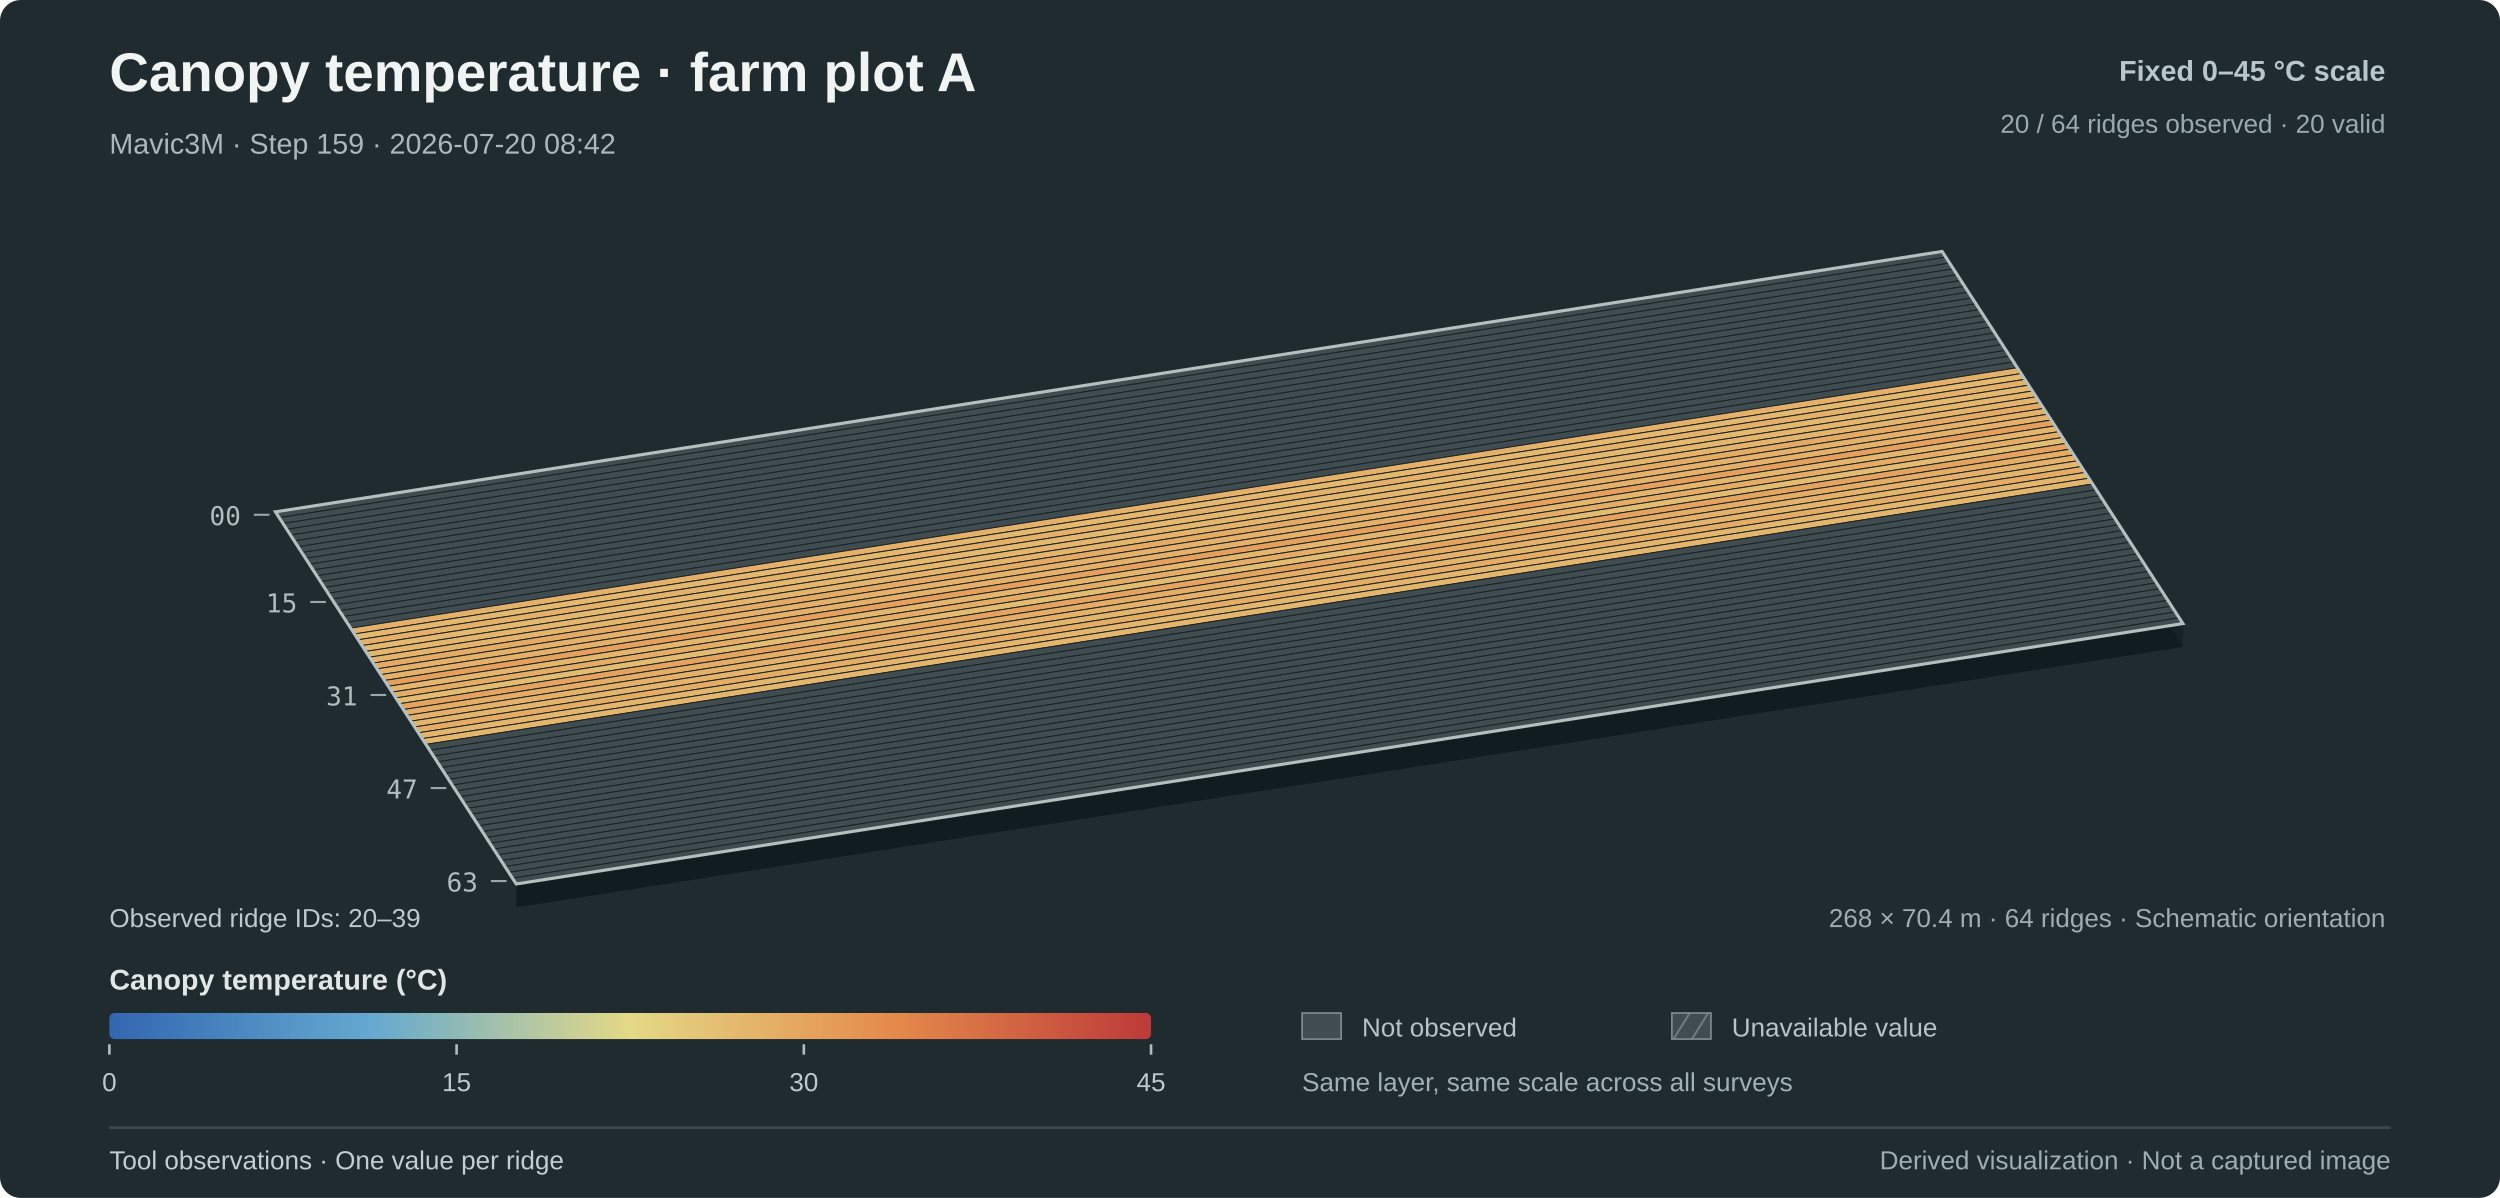
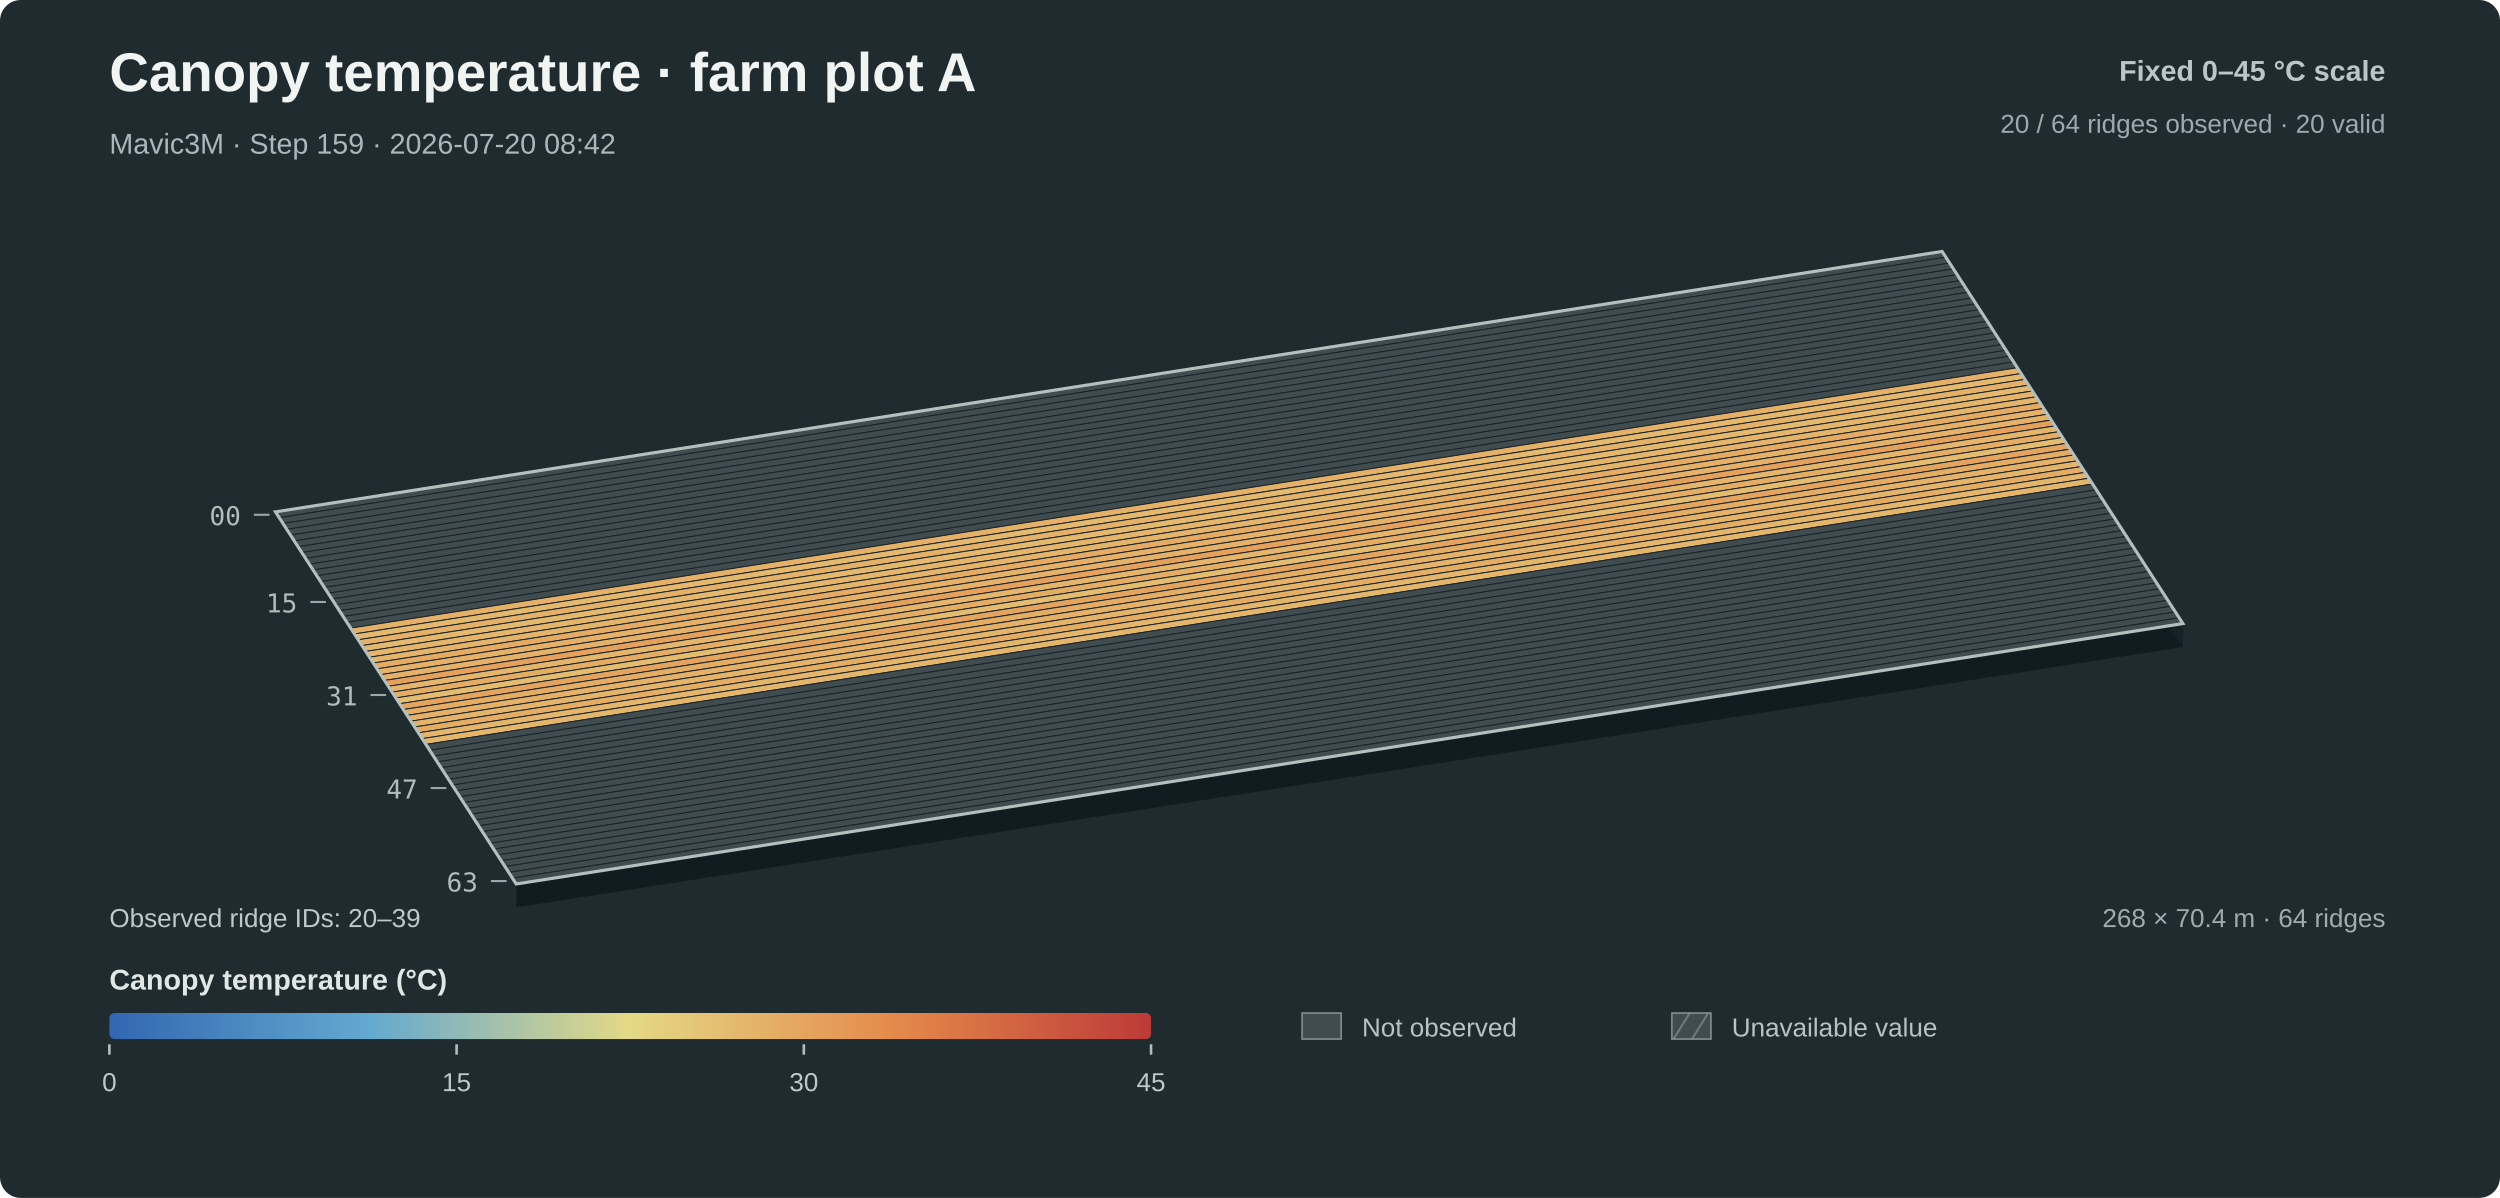
<svg xmlns="http://www.w3.org/2000/svg" viewBox="0 0 960 460" width="960" height="460" role="img" aria-labelledby="survey-bfe5d52d-title survey-bfe5d52d-desc" data-layer="temperature" data-contrast="standard" data-valid-count="20">
  <defs>
    <linearGradient id="survey-bfe5d52d-scale" x1="0" y1="0" x2="1" y2="0">
      <stop offset="0%" stop-color="#3267b1" />
      <stop offset="25%" stop-color="#64a9d0" />
      <stop offset="50%" stop-color="#e4d986" />
      <stop offset="75%" stop-color="#e58b4b" />
      <stop offset="100%" stop-color="#bd3a38" />
    </linearGradient>
    <pattern id="survey-bfe5d52d-missing" width="6" height="6" patternUnits="userSpaceOnUse" patternTransform="rotate(32)">
      <rect width="6" height="6" fill="#414c50" />
      <path d="M0 0v6" stroke="#6b777a" stroke-width="1.7" />
    </pattern>
  </defs>
  <rect width="960" height="460" rx="8" fill="#202b30" />
  <g font-family="Arial,Helvetica,sans-serif">
    <text x="42" y="35" fill="#f0f4f2" font-size="21" font-weight="600">Canopy temperature · farm plot A</text>
    <text x="42" y="59" fill="#aab8bc" font-size="11">Mavic3M · Step 159 · 2026-07-20 08:42</text>
    <text x="916" y="31" text-anchor="end" fill="#b8c7ca" font-size="11" font-weight="600">Fixed 0–45 °C scale</text>
    <text x="916" y="51" text-anchor="end" fill="#9aabaf" font-size="10">20 / 64 ridges observed · 20 valid</text>
    <polygon points="198.23,339.45 838.23,239.45 838.23,248.45 198.23,348.45" fill="#111c20" />
    <polygon points="745.77,96.55 838.23,239.45 838.23,248.45 745.77,105.55" fill="#162227" />
    <polygon data-ridge-id="0" data-status="unobserved" points="105.77,196.55 745.77,96.55 747.21,98.78 107.21,198.78" fill="#414c50" stroke="#192326" stroke-width="0.38" />
    <polygon data-ridge-id="1" data-status="unobserved" points="107.21,198.78 747.21,98.78 748.66,101.01 108.66,201.01" fill="#414c50" stroke="#192326" stroke-width="0.38" />
    <polygon data-ridge-id="2" data-status="unobserved" points="108.66,201.01 748.66,101.01 750.1,103.25 110.1,203.25" fill="#414c50" stroke="#192326" stroke-width="0.38" />
    <polygon data-ridge-id="3" data-status="unobserved" points="110.1,203.25 750.1,103.25 751.55,105.48 111.55,205.48" fill="#414c50" stroke="#192326" stroke-width="0.38" />
    <polygon data-ridge-id="4" data-status="unobserved" points="111.55,205.48 751.55,105.48 752.99,107.71 112.99,207.71" fill="#414c50" stroke="#192326" stroke-width="0.38" />
    <polygon data-ridge-id="5" data-status="unobserved" points="112.99,207.71 752.99,107.71 754.44,109.95 114.44,209.95" fill="#414c50" stroke="#192326" stroke-width="0.38" />
    <polygon data-ridge-id="6" data-status="unobserved" points="114.44,209.95 754.44,109.95 755.88,112.18 115.88,212.18" fill="#414c50" stroke="#192326" stroke-width="0.38" />
    <polygon data-ridge-id="7" data-status="unobserved" points="115.88,212.18 755.88,112.18 757.33,114.41 117.33,214.41" fill="#414c50" stroke="#192326" stroke-width="0.38" />
    <polygon data-ridge-id="8" data-status="unobserved" points="117.33,214.41 757.33,114.41 758.77,116.64 118.77,216.64" fill="#414c50" stroke="#192326" stroke-width="0.38" />
    <polygon data-ridge-id="9" data-status="unobserved" points="118.77,216.64 758.77,116.64 760.21,118.88 120.21,218.88" fill="#414c50" stroke="#192326" stroke-width="0.38" />
    <polygon data-ridge-id="10" data-status="unobserved" points="120.21,218.88 760.21,118.88 761.66,121.11 121.66,221.11" fill="#414c50" stroke="#192326" stroke-width="0.38" />
    <polygon data-ridge-id="11" data-status="unobserved" points="121.66,221.11 761.66,121.11 763.1,123.34 123.1,223.34" fill="#414c50" stroke="#192326" stroke-width="0.38" />
    <polygon data-ridge-id="12" data-status="unobserved" points="123.1,223.34 763.1,123.34 764.55,125.58 124.55,225.58" fill="#414c50" stroke="#192326" stroke-width="0.38" />
    <polygon data-ridge-id="13" data-status="unobserved" points="124.55,225.58 764.55,125.58 765.99,127.81 125.99,227.81" fill="#414c50" stroke="#192326" stroke-width="0.38" />
    <polygon data-ridge-id="14" data-status="unobserved" points="125.99,227.81 765.99,127.81 767.44,130.04 127.44,230.04" fill="#414c50" stroke="#192326" stroke-width="0.38" />
    <polygon data-ridge-id="15" data-status="unobserved" points="127.44,230.04 767.44,130.04 768.88,132.27 128.88,232.27" fill="#414c50" stroke="#192326" stroke-width="0.38" />
    <polygon data-ridge-id="16" data-status="unobserved" points="128.88,232.27 768.88,132.27 770.33,134.51 130.33,234.51" fill="#414c50" stroke="#192326" stroke-width="0.38" />
    <polygon data-ridge-id="17" data-status="unobserved" points="130.33,234.51 770.33,134.51 771.77,136.74 131.77,236.74" fill="#414c50" stroke="#192326" stroke-width="0.38" />
    <polygon data-ridge-id="18" data-status="unobserved" points="131.77,236.74 771.77,136.74 773.22,138.97 133.22,238.97" fill="#414c50" stroke="#192326" stroke-width="0.38" />
    <polygon data-ridge-id="19" data-status="unobserved" points="133.22,238.97 773.22,138.97 774.66,141.21 134.66,241.21" fill="#414c50" stroke="#192326" stroke-width="0.38" />
    <polygon data-ridge-id="20" data-status="valid" data-value="28.47" points="134.66,241.21 774.66,141.21 776.11,143.44 136.11,243.44" fill="#e5b067" stroke="#192326" stroke-width="0.38" />
    <polygon data-ridge-id="21" data-status="valid" data-value="27.24" points="136.11,243.44 776.11,143.44 777.55,145.67 137.55,245.67" fill="#e4b86d" stroke="#192326" stroke-width="0.38" />
    <polygon data-ridge-id="22" data-status="valid" data-value="28.43" points="137.55,245.67 777.55,145.67 779,147.9 139,247.9" fill="#e5b067" stroke="#192326" stroke-width="0.38" />
    <polygon data-ridge-id="23" data-status="valid" data-value="27.17" points="139,247.9 779,147.9 780.44,150.14 140.44,250.14" fill="#e4b96e" stroke="#192326" stroke-width="0.38" />
    <polygon data-ridge-id="24" data-status="valid" data-value="27.75" points="140.44,250.14 780.44,150.14 781.89,152.37 141.89,252.37" fill="#e4b56a" stroke="#192326" stroke-width="0.38" />
    <polygon data-ridge-id="25" data-status="valid" data-value="27.9" points="141.89,252.37 781.89,152.37 783.33,154.6 143.33,254.6" fill="#e4b46a" stroke="#192326" stroke-width="0.38" />
    <polygon data-ridge-id="26" data-status="valid" data-value="29.12" points="143.33,254.6 783.33,154.6 784.78,156.84 144.78,256.84" fill="#e5ab63" stroke="#192326" stroke-width="0.38" />
    <polygon data-ridge-id="27" data-status="valid" data-value="28.48" points="144.78,256.84 784.78,156.84 786.22,159.07 146.22,259.07" fill="#e5b067" stroke="#192326" stroke-width="0.38" />
    <polygon data-ridge-id="28" data-status="valid" data-value="28.4" points="146.22,259.07 786.22,159.07 787.67,161.3 147.67,261.3" fill="#e5b067" stroke="#192326" stroke-width="0.38" />
    <polygon data-ridge-id="29" data-status="valid" data-value="30.72" points="147.67,261.3 787.67,161.3 789.11,163.53 149.11,263.53" fill="#e5a05b" stroke="#192326" stroke-width="0.38" />
    <polygon data-ridge-id="30" data-status="valid" data-value="27.76" points="149.11,263.53 789.11,163.53 790.56,165.77 150.56,265.77" fill="#e4b56a" stroke="#192326" stroke-width="0.38" />
    <polygon data-ridge-id="31" data-status="valid" data-value="28.91" points="150.56,265.77 790.56,165.77 792,168 152,268" fill="#e5ad64" stroke="#192326" stroke-width="0.38" />
    <polygon data-ridge-id="32" data-status="valid" data-value="26.71" points="152,268 792,168 793.44,170.23 153.44,270.23" fill="#e4bc70" stroke="#192326" stroke-width="0.38" />
    <polygon data-ridge-id="33" data-status="valid" data-value="30.12" points="153.44,270.23 793.44,170.23 794.89,172.47 154.89,272.47" fill="#e5a45e" stroke="#192326" stroke-width="0.38" />
    <polygon data-ridge-id="34" data-status="valid" data-value="28.9" points="154.89,272.47 794.89,172.47 796.33,174.7 156.33,274.7" fill="#e5ad64" stroke="#192326" stroke-width="0.38" />
    <polygon data-ridge-id="35" data-status="valid" data-value="28.26" points="156.33,274.7 796.33,174.7 797.78,176.93 157.78,276.93" fill="#e5b168" stroke="#192326" stroke-width="0.38" />
    <polygon data-ridge-id="36" data-status="valid" data-value="27.88" points="157.78,276.93 797.78,176.93 799.22,179.16 159.22,279.16" fill="#e4b46a" stroke="#192326" stroke-width="0.38" />
    <polygon data-ridge-id="37" data-status="valid" data-value="28.89" points="159.22,279.16 799.22,179.16 800.67,181.4 160.67,281.4" fill="#e5ad64" stroke="#192326" stroke-width="0.38" />
    <polygon data-ridge-id="38" data-status="valid" data-value="27.62" points="160.67,281.4 800.67,181.4 802.11,183.63 162.11,283.63" fill="#e4b66b" stroke="#192326" stroke-width="0.38" />
    <polygon data-ridge-id="39" data-status="valid" data-value="27.51" points="162.11,283.63 802.11,183.63 803.56,185.86 163.56,285.86" fill="#e4b66c" stroke="#192326" stroke-width="0.38" />
    <polygon data-ridge-id="40" data-status="unobserved" points="163.56,285.86 803.56,185.86 805,188.1 165,288.1" fill="#414c50" stroke="#192326" stroke-width="0.38" />
    <polygon data-ridge-id="41" data-status="unobserved" points="165,288.1 805,188.1 806.45,190.33 166.45,290.33" fill="#414c50" stroke="#192326" stroke-width="0.38" />
    <polygon data-ridge-id="42" data-status="unobserved" points="166.45,290.33 806.45,190.33 807.89,192.56 167.89,292.56" fill="#414c50" stroke="#192326" stroke-width="0.38" />
    <polygon data-ridge-id="43" data-status="unobserved" points="167.89,292.56 807.89,192.56 809.34,194.79 169.34,294.79" fill="#414c50" stroke="#192326" stroke-width="0.38" />
    <polygon data-ridge-id="44" data-status="unobserved" points="169.34,294.79 809.34,194.79 810.78,197.03 170.78,297.03" fill="#414c50" stroke="#192326" stroke-width="0.38" />
    <polygon data-ridge-id="45" data-status="unobserved" points="170.78,297.03 810.78,197.03 812.23,199.26 172.23,299.26" fill="#414c50" stroke="#192326" stroke-width="0.38" />
    <polygon data-ridge-id="46" data-status="unobserved" points="172.23,299.26 812.23,199.26 813.67,201.49 173.67,301.49" fill="#414c50" stroke="#192326" stroke-width="0.38" />
    <polygon data-ridge-id="47" data-status="unobserved" points="173.67,301.49 813.67,201.49 815.12,203.73 175.12,303.73" fill="#414c50" stroke="#192326" stroke-width="0.38" />
    <polygon data-ridge-id="48" data-status="unobserved" points="175.12,303.73 815.12,203.73 816.56,205.96 176.56,305.96" fill="#414c50" stroke="#192326" stroke-width="0.38" />
    <polygon data-ridge-id="49" data-status="unobserved" points="176.56,305.96 816.56,205.96 818.01,208.19 178.01,308.19" fill="#414c50" stroke="#192326" stroke-width="0.38" />
    <polygon data-ridge-id="50" data-status="unobserved" points="178.01,308.19 818.01,208.19 819.45,210.42 179.45,310.42" fill="#414c50" stroke="#192326" stroke-width="0.38" />
    <polygon data-ridge-id="51" data-status="unobserved" points="179.45,310.42 819.45,210.42 820.9,212.66 180.9,312.66" fill="#414c50" stroke="#192326" stroke-width="0.38" />
    <polygon data-ridge-id="52" data-status="unobserved" points="180.9,312.66 820.9,212.66 822.34,214.89 182.34,314.89" fill="#414c50" stroke="#192326" stroke-width="0.38" />
    <polygon data-ridge-id="53" data-status="unobserved" points="182.34,314.89 822.34,214.89 823.79,217.12 183.79,317.12" fill="#414c50" stroke="#192326" stroke-width="0.38" />
    <polygon data-ridge-id="54" data-status="unobserved" points="183.79,317.12 823.79,217.12 825.23,219.36 185.23,319.36" fill="#414c50" stroke="#192326" stroke-width="0.38" />
    <polygon data-ridge-id="55" data-status="unobserved" points="185.23,319.36 825.23,219.36 826.67,221.59 186.67,321.59" fill="#414c50" stroke="#192326" stroke-width="0.38" />
    <polygon data-ridge-id="56" data-status="unobserved" points="186.67,321.59 826.67,221.59 828.12,223.82 188.12,323.82" fill="#414c50" stroke="#192326" stroke-width="0.38" />
    <polygon data-ridge-id="57" data-status="unobserved" points="188.12,323.82 828.12,223.82 829.56,226.05 189.56,326.05" fill="#414c50" stroke="#192326" stroke-width="0.38" />
    <polygon data-ridge-id="58" data-status="unobserved" points="189.56,326.05 829.56,226.05 831.01,228.29 191.01,328.29" fill="#414c50" stroke="#192326" stroke-width="0.38" />
    <polygon data-ridge-id="59" data-status="unobserved" points="191.01,328.29 831.01,228.29 832.45,230.52 192.45,330.52" fill="#414c50" stroke="#192326" stroke-width="0.38" />
    <polygon data-ridge-id="60" data-status="unobserved" points="192.45,330.52 832.45,230.52 833.9,232.75 193.9,332.75" fill="#414c50" stroke="#192326" stroke-width="0.38" />
    <polygon data-ridge-id="61" data-status="unobserved" points="193.9,332.75 833.9,232.75 835.34,234.99 195.34,334.99" fill="#414c50" stroke="#192326" stroke-width="0.38" />
    <polygon data-ridge-id="62" data-status="unobserved" points="195.34,334.99 835.34,234.99 836.79,237.22 196.79,337.22" fill="#414c50" stroke="#192326" stroke-width="0.38" />
    <polygon data-ridge-id="63" data-status="unobserved" points="196.79,337.22 836.79,237.22 838.23,239.45 198.23,339.45" fill="#414c50" stroke="#192326" stroke-width="0.38" />
    <path d="M105.77 196.55L745.77 96.55L838.23 239.45L198.23 339.45Z" fill="none" stroke="#b3c0be" stroke-width="1.2" />
    <path d="M97.49 197.67h6" stroke="#9ba7a9" stroke-width=".8" />
    <text x="92.49" y="201.67" text-anchor="end" fill="#b1bdbd" font-size="10" font-family="monospace">00</text>
    <path d="M119.16 231.16h6" stroke="#9ba7a9" stroke-width=".8" />
    <text x="114.16" y="235.16" text-anchor="end" fill="#b1bdbd" font-size="10" font-family="monospace">15</text>
    <path d="M142.28 266.88h6" stroke="#9ba7a9" stroke-width=".8" />
    <text x="137.28" y="270.88" text-anchor="end" fill="#b1bdbd" font-size="10" font-family="monospace">31</text>
    <path d="M165.39 302.61h6" stroke="#9ba7a9" stroke-width=".8" />
    <text x="160.39" y="306.61" text-anchor="end" fill="#b1bdbd" font-size="10" font-family="monospace">47</text>
    <path d="M188.51 338.33h6" stroke="#9ba7a9" stroke-width=".8" />
    <text x="183.51" y="342.33" text-anchor="end" fill="#b1bdbd" font-size="10" font-family="monospace">63</text>
    <text x="42" y="356" fill="#bdc9ca" font-size="10">Observed ridge IDs: 20–39</text>
-     <text x="916" y="356" text-anchor="end" fill="#9fadaf" font-size="10">268 × 70.4 m · 64 ridges · Schematic orientation</text>
+     <text x="916" y="356" text-anchor="end" fill="#9fadaf" font-size="10">268 × 70.4 m · 64 ridges</text>
    <text x="42" y="380" fill="#e0e7e4" font-size="11" font-weight="600">Canopy temperature (°C)</text>
    <rect x="42" y="389" width="400" height="10" rx="2" fill="url(#survey-bfe5d52d-scale)" />
    <path d="M42 401v4" stroke="#b1bebf" />
    <text x="42" y="419" text-anchor="middle" fill="#bdc9ca" font-size="10">0</text>
    <path d="M175.33 401v4" stroke="#b1bebf" />
    <text x="175.33" y="419" text-anchor="middle" fill="#bdc9ca" font-size="10">15</text>
    <path d="M308.67 401v4" stroke="#b1bebf" />
    <text x="308.67" y="419" text-anchor="middle" fill="#bdc9ca" font-size="10">30</text>
    <path d="M442 401v4" stroke="#b1bebf" />
    <text x="442" y="419" text-anchor="middle" fill="#bdc9ca" font-size="10">45</text>
    <rect x="500" y="389" width="15" height="10" fill="#414c50" stroke="#839195" stroke-width=".6" />
    <text x="523" y="398" fill="#b7c3c5" font-size="10">Not observed</text>
    <rect x="642" y="389" width="15" height="10" fill="url(#survey-bfe5d52d-missing)" stroke="#839195" stroke-width=".6" />
    <text x="665" y="398" fill="#b7c3c5" font-size="10">Unavailable value</text>
-     <text x="500" y="419" fill="#a1b2b5" font-size="10">Same layer, same scale across all surveys</text>
-     <path d="M42 433H918" stroke="#3c494e" />
-     <text x="42" y="449" fill="#c2ced0" font-size="10">Tool observations · One value per ridge</text>
-     <text x="918" y="449" text-anchor="end" fill="#9eafb3" font-size="10">Derived visualization · Not a captured image</text>
+     <text x="500" y="419" fill="#a1b2b5" font-size="10" />
  </g>
</svg>
